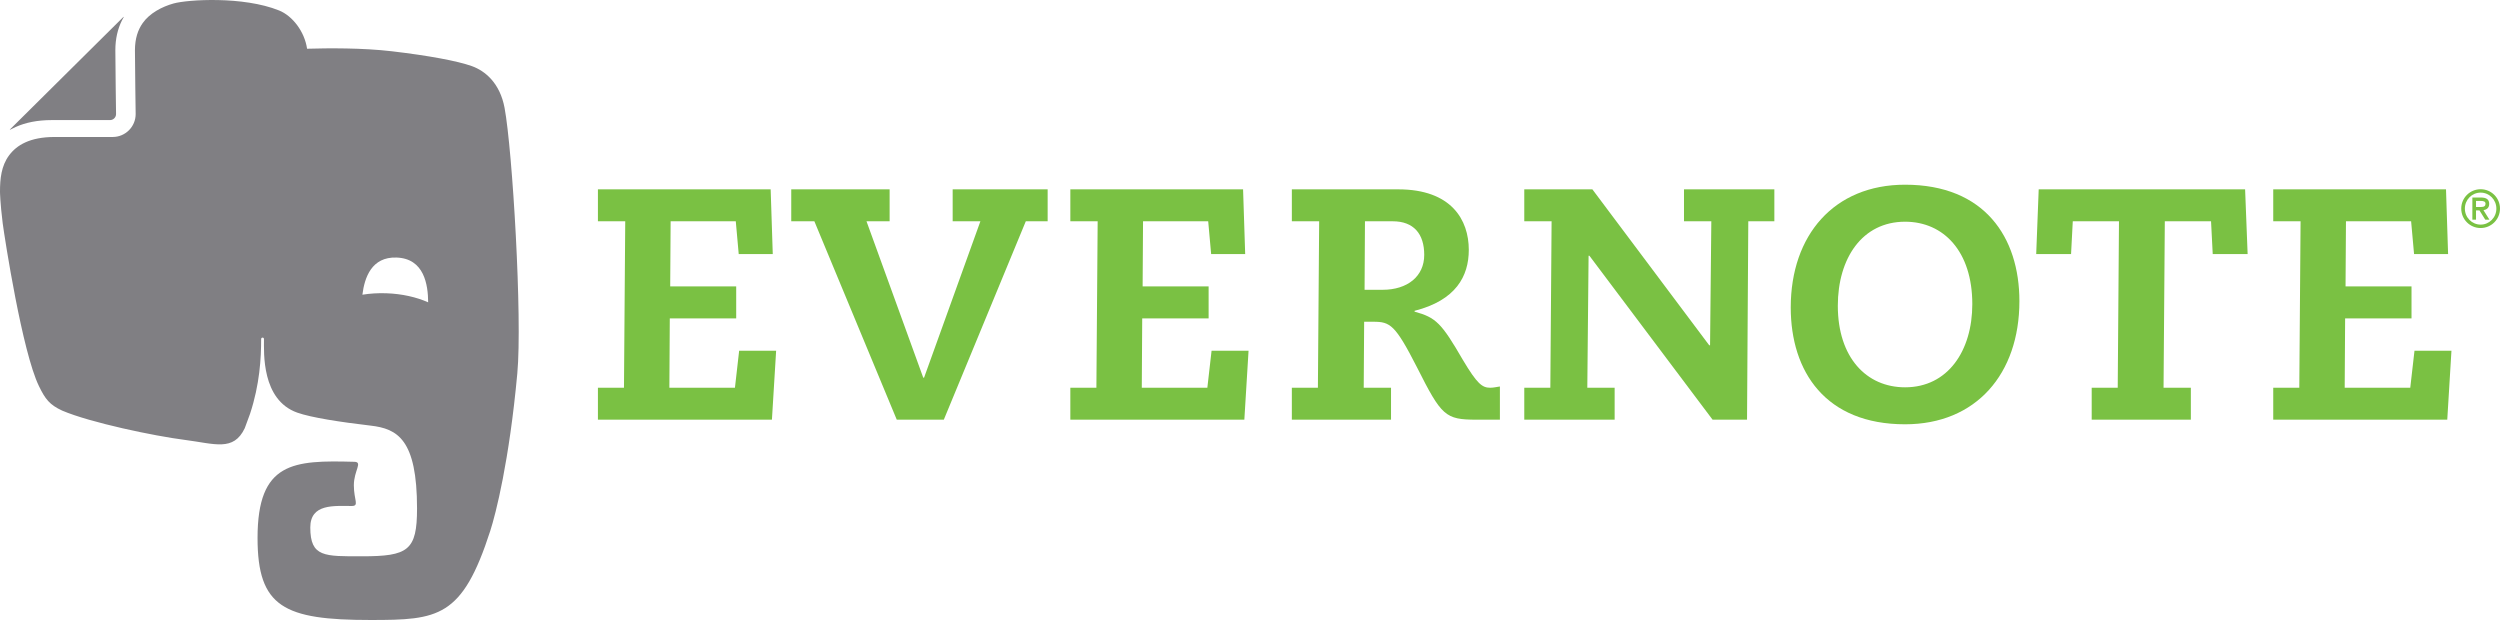
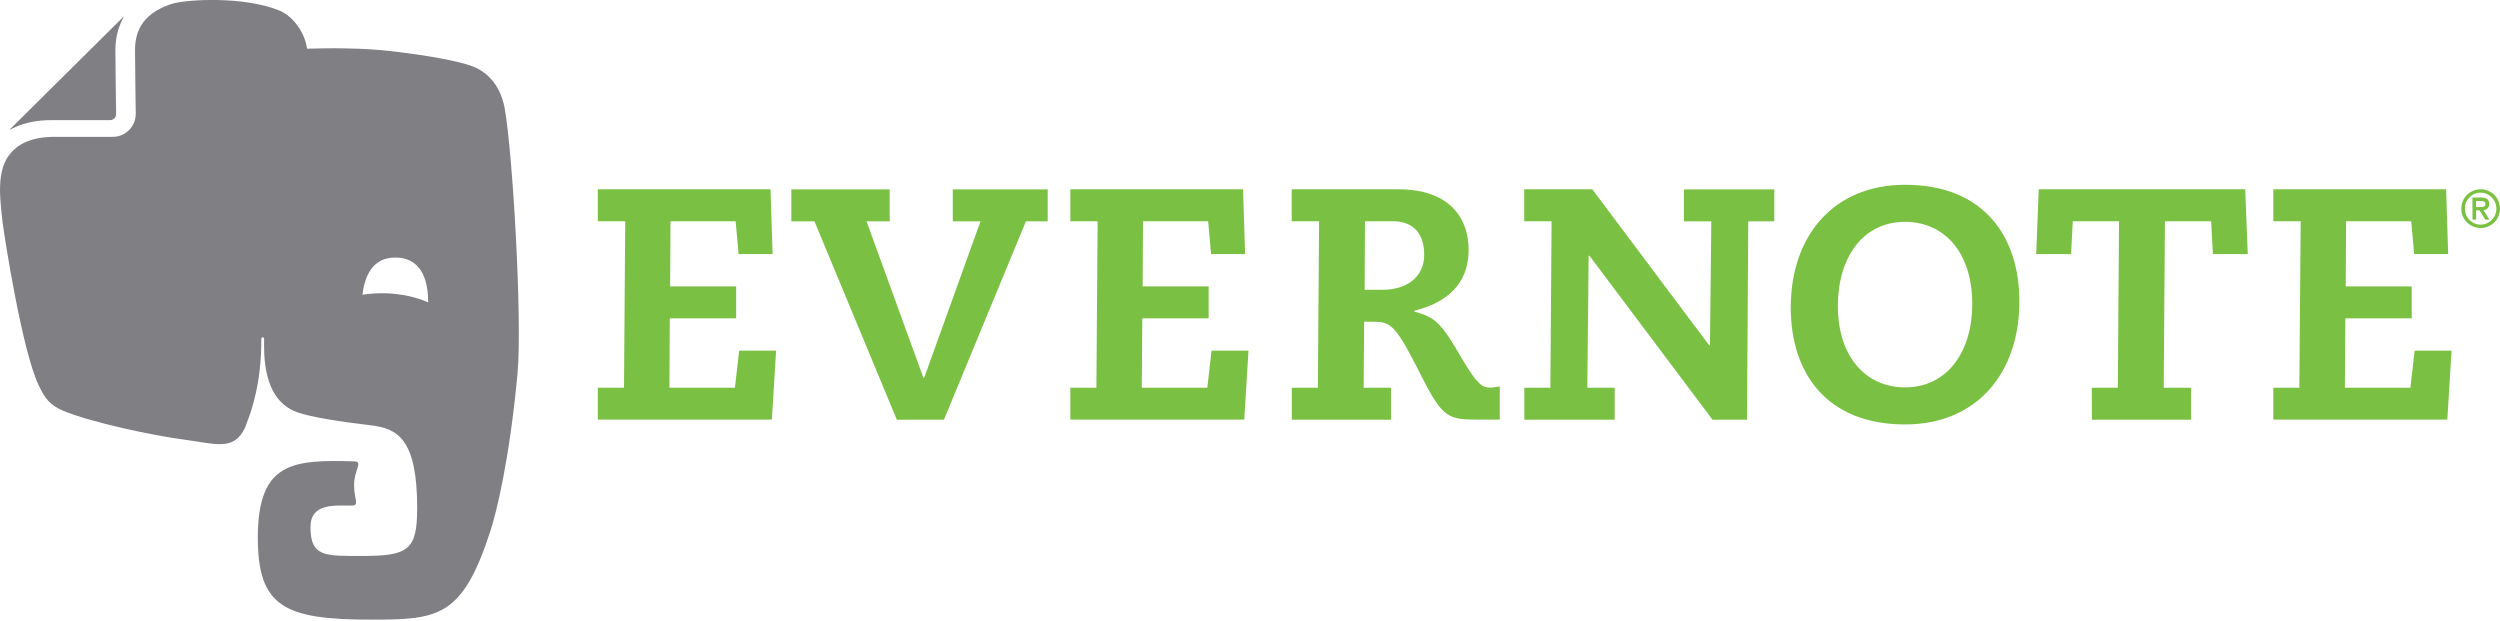
- <svg xmlns="http://www.w3.org/2000/svg" version="1.1" id="Layer_1" x="0px" y="0px" width="2339.356px" height="580.152px" viewBox="123.101 69.986 2339.356 580.152" enable-background="new 123.101 69.986 2339.356 580.152" xml:space="preserve">
-   <path fill="#807F83" d="M171.582,182.353c0,0,0,0,0.036,0h54.447c3.12,0,5.629-2.541,5.635-5.637c0-0.02-0.661-46.685-0.661-59.662 V116.9c0-10.658,2.237-19.95,6.133-27.737l1.862-3.497c-0.208,0.035-0.417,0.137-0.624,0.345L132.618,190.919 c-0.207,0.17-0.336,0.391-0.396,0.618c2.188-1.083,5.18-2.563,5.603-2.749C147.038,184.631,158.209,182.353,171.582,182.353z M595.25,170.93c-4.325-23.152-18.09-34.562-30.535-39.048c-13.427-4.853-40.652-9.88-74.86-13.912 c-27.521-3.241-59.868-2.983-79.407-2.379c-2.346-16.062-13.611-30.736-26.217-35.816c-33.588-13.519-85.48-10.253-98.805-6.519 c-10.587,2.959-22.306,9.023-28.828,18.368c-4.374,6.242-7.204,14.239-7.226,25.411c0,6.323,0.176,21.218,0.337,34.452 c0.16,13.275,0.334,25.148,0.334,25.229c-0.006,11.819-9.585,21.438-21.456,21.453h-54.456c-11.616,0-20.491,1.952-27.271,5.032 c-6.79,3.083-11.599,7.239-15.253,12.156c-7.273,9.764-8.536,21.813-8.506,34.109c0,0,0.107,10.048,2.528,29.496 c2.013,15.048,18.332,120.17,33.832,152.142c6.01,12.438,10.013,17.619,21.82,23.103c26.307,11.263,86.396,23.793,114.559,27.381 c28.112,3.597,45.756,11.158,56.271-10.889c0.035-0.056,2.105-5.485,4.955-13.451c9.129-27.663,10.398-52.208,10.398-69.97 c0-1.807,2.65-1.889,2.65,0c0,12.539-2.396,56.915,31.126,68.819c13.232,4.693,40.685,8.877,68.578,12.146 c25.221,2.897,43.523,12.823,43.523,77.529c0,39.366-8.269,44.765-51.495,44.765c-35.04,0-48.395,0.907-48.395-26.931 c0-22.499,22.252-20.142,38.744-20.142c7.366,0,2.02-5.479,2.02-19.359c0-13.809,8.636-21.79,0.468-21.992 c-57.027-1.569-90.583-0.065-90.583,71.256c0,64.747,24.778,76.77,105.717,76.77c63.46,0,85.83-2.077,112.032-83.381 c5.188-16.05,17.727-65.03,25.315-147.271C611.965,367.488,602.644,210.542,595.25,170.93z M484.627,344.405 c-7.84-0.274-15.381,0.221-22.413,1.351c1.979-15.983,8.576-35.595,31.946-34.774c25.87,0.89,29.495,25.341,29.587,41.903 C512.839,348.021,499.335,344.922,484.627,344.405z" />
-   <path fill="#7AC143" d="M2444.329,247.055c10.038,0,18.128,8.134,18.128,18.125c0,10.025-8.09,18.18-18.128,18.18 c-10.055,0-18.144-8.155-18.144-18.18C2426.186,255.189,2434.273,247.055,2444.329,247.055z M2444.329,280.158 c8.101,0,14.733-6.613,14.733-14.978c0-8.357-6.634-14.957-14.733-14.957c-8.114,0-14.744,6.6-14.744,14.957 C2429.585,273.545,2436.215,280.158,2444.329,280.158z M2436.592,254.812h7.976c5.124,0,7.782,1.79,7.782,5.973 c0,3.784-2.405,5.36-5.358,5.906l5.584,8.866h-3.901l-5.452-8.699h-3.21v8.699h-3.418v-20.745H2436.592z M2440.01,263.688h4.557 c3.307,0,4.338-1.13,4.338-3.075c0-1.926-1.637-2.616-4.338-2.616h-4.557V263.688z" />
+ <svg xmlns="http://www.w3.org/2000/svg" version="1.1" id="Layer_1" x="0px" y="0px" viewBox="1043.1 29.8 2064.5 512" enable-background="new 1043.1 29.8 2064.5 512" xml:space="preserve">
+   <path fill="#807F83" d="M1085.9,129C1085.9,129,1085.9,129,1085.9,129h48.1c2.8,0,5-2.2,5-5c0,0-0.6-41.2-0.6-52.7v-0.1  c0-9.4,2-17.6,5.4-24.5l1.6-3.1c-0.2,0-0.4,0.1-0.6,0.3l-93.4,92.6c-0.2,0.2-0.3,0.3-0.3,0.5c1.9-1,4.6-2.3,4.9-2.4  C1064.2,131,1074.1,129,1085.9,129z M1459.8,118.9c-3.8-20.4-16-30.5-26.9-34.5c-11.8-4.3-35.9-8.7-66.1-12.3  c-24.3-2.9-52.8-2.6-70.1-2.1c-2.1-14.2-12-27.1-23.1-31.6c-29.6-11.9-75.4-9-87.2-5.8c-9.3,2.6-19.7,8-25.4,16.2  c-3.9,5.5-6.4,12.6-6.4,22.4c0,5.6,0.2,18.7,0.3,30.4c0.1,11.7,0.3,22.2,0.3,22.3c0,10.4-8.5,18.9-18.9,18.9h-48.1  c-10.3,0-18.1,1.7-24.1,4.4c-6,2.7-10.2,6.4-13.5,10.7c-6.4,8.6-7.5,19.3-7.5,30.1c0,0,0.1,8.9,2.2,26  c1.8,13.3,16.2,106.1,29.9,134.3c5.3,11,8.8,15.5,19.3,20.4c23.2,9.9,76.2,21,101.1,24.2c24.8,3.2,40.4,9.8,49.7-9.6  c0,0,1.9-4.8,4.4-11.9c8.1-24.4,9.2-46.1,9.2-61.8c0-1.6,2.3-1.7,2.3,0c0,11.1-2.1,50.2,27.5,60.7c11.7,4.1,35.9,7.8,60.5,10.7  c22.3,2.6,38.4,11.3,38.4,68.4c0,34.7-7.3,39.5-45.4,39.5c-30.9,0-42.7,0.8-42.7-23.8c0-19.9,19.6-17.8,34.2-17.8  c6.5,0,1.8-4.8,1.8-17.1c0-12.2,7.6-19.2,0.4-19.4c-50.3-1.4-79.9-0.1-79.9,62.9c0,57.1,21.9,67.8,93.3,67.8  c56,0,75.7-1.8,98.9-73.6c4.6-14.2,15.6-57.4,22.3-130C1474.5,292.4,1466.3,153.9,1459.8,118.9z M1362.2,272  c-6.9-0.2-13.6,0.2-19.8,1.2c1.7-14.1,7.6-31.4,28.2-30.7c22.8,0.8,26,22.4,26.1,37C1387.1,275.2,1375.1,272.5,1362.2,272z" />
+   <path fill="#7AC143" d="M3091.6,186.1c8.9,0,16,7.2,16,16c0,8.8-7.1,16-16,16c-8.9,0-16-7.2-16-16  C3075.6,193.3,3082.8,186.1,3091.6,186.1z M3091.6,215.3c7.1,0,13-5.8,13-13.2c0-7.4-5.9-13.2-13-13.2c-7.2,0-13,5.8-13,13.2  C3078.6,209.5,3084.5,215.3,3091.6,215.3z M3084.8,192.9h7c4.5,0,6.9,1.6,6.9,5.3c0,3.3-2.1,4.7-4.7,5.2l4.9,7.8h-3.4l-4.8-7.7h-2.8  v7.7h-3L3084.8,192.9L3084.8,192.9L3084.8,192.9z M3087.8,200.8h4c2.9,0,3.8-1,3.8-2.7c0-1.7-1.4-2.3-3.8-2.3h-4V200.8z" />
  <g>
-     <path fill="#7AC143" d="M682.602,432.812h24.38l1.176-155.764h-25.556v-29.885H844.24l1.97,60.571h-31.858l-2.748-30.686h-60.97 l-0.395,60.96h61.755v29.902H749.85l-0.387,64.9h61.354l3.938-34.63h34.607l-3.933,64.513H682.602V432.812z" />
-     <path fill="#7AC143" d="M1103.431,277.048h-20.446l-76.711,185.646h-44.039l-77.096-185.646h-21.633v-29.885h92.049v29.885h-21.636 l53.092,146.322h0.78l52.708-146.322h-25.948v-29.885h88.88V277.048z" />
-     <path fill="#7AC143" d="M1124.665,432.812h24.38l1.184-155.764h-25.563v-29.885h161.637l1.97,60.571h-31.853l-2.758-30.686h-60.966 l-0.392,60.96h61.755v29.902h-62.139l-0.402,64.9h61.352l3.947-34.63h34.609l-3.938,64.513h-162.821L1124.665,432.812 L1124.665,432.812z" />
-     <path fill="#7AC143" d="M1331.936,432.812h24.38l1.178-155.764h-25.558v-29.885h99.505c49.964,0,66.072,28.714,66.072,56.633 c0,24.781-12.182,47.202-50.737,57.033v0.783c20.057,5.502,25.188,10.621,45.241,45.236c13.357,22.424,18.079,25.963,25.564,25.963 c3.14,0,6.282-0.794,9.04-1.18v31.062h-22.033c-29.109,0-32.626-3.527-55.435-48.773c-20.472-40.113-25.192-42.861-40.925-42.861 h-8.637l-0.401,61.754h25.552v29.882h-92.809v-29.884H1331.936z M1399.99,341.157h16.901c23.196,0,38.921-12.58,38.921-32.632 c0-19.669-9.813-31.476-29.491-31.476h-25.968L1399.99,341.157z" />
-     <path fill="#7AC143" d="M1724.46,277.048h-25.575v-29.885h84.556v29.885h-24.388l-1.178,185.646h-32.25l-115.242-153.39h-0.78 l-1.19,123.508h25.577v29.882h-84.562v-29.882h24.387l1.178-155.765h-25.562v-29.885h63.718l109.339,145.921h0.786L1724.46,277.048 z" />
-     <path fill="#7AC143" d="M1905.757,242.822c74.345,0,106.985,49.167,106.985,108.964c0,68.04-40.522,115.227-106.985,115.227 c-74.339,0-106.983-49.157-106.983-109.32C1798.773,290.044,1839.271,242.822,1905.757,242.822z M1905.757,432.412 c40.105,0,62.914-34.229,62.914-77.884c0-49.148-26.723-77.076-62.914-77.076c-40.123,0-62.93,34.213-62.93,78.66 C1842.827,404.491,1869.573,432.412,1905.757,432.412z" />
-     <path fill="#7AC143" d="M2080.381,432.812h24.368l1.176-155.764h-43.237l-1.607,30.686h-32.614l2.336-60.571h193.141l2.357,60.571 h-32.659l-1.57-30.686h-43.264l-1.182,155.764h25.553v29.883h-92.795v-29.883H2080.381z" />
-     <path fill="#7AC143" d="M2250.264,432.812h24.389l1.19-155.764h-25.579v-29.885h161.672l1.951,60.571h-31.848l-2.752-30.686 h-60.963l-0.394,60.96h61.728v29.902h-62.125l-0.401,64.9h61.352l3.957-34.63h34.587l-3.917,64.513h-162.847V432.812 L2250.264,432.812z" />
+     <path fill="#7AC143" d="M1536.9,350h21.5l1-137.5h-22.6v-26.4h142.6l1.7,53.5h-28.1l-2.4-27.1h-53.8l-0.3,53.8h54.5v26.4h-54.8   l-0.3,57.3h54.1l3.5-30.6h30.5l-3.5,56.9h-143.7V350z" />
+     <path fill="#7AC143" d="M1908.3,212.6h-18l-67.7,163.8h-38.9l-68-163.8h-19.1v-26.4h81.2v26.4h-19.1l46.9,129.1h0.7l46.5-129.1   h-22.9v-26.4h78.4V212.6z" />
+     <path fill="#7AC143" d="M1927,350h21.5l1-137.5H1927v-26.4h142.6l1.7,53.5h-28.1l-2.4-27.1H1987l-0.3,53.8h54.5v26.4h-54.8   L1986,350h54.1l3.5-30.6h30.5l-3.5,56.9H1927L1927,350L1927,350z" />
+     <path fill="#7AC143" d="M2109.9,350h21.5l1-137.5h-22.6v-26.4h87.8c44.1,0,58.3,25.3,58.3,50c0,21.9-10.8,41.7-44.8,50.3v0.7   c17.7,4.9,22.2,9.4,39.9,39.9c11.8,19.8,16,22.9,22.6,22.9c2.8,0,5.5-0.7,8-1v27.4h-19.4c-25.7,0-28.8-3.1-48.9-43   c-18.1-35.4-22.2-37.8-36.1-37.8h-7.6l-0.4,54.5h22.6v26.4h-81.9L2109.9,350L2109.9,350L2109.9,350z M2170,269.1h14.9   c20.5,0,34.3-11.1,34.3-28.8c0-17.4-8.7-27.8-26-27.8h-22.9L2170,269.1z" />
+     <path fill="#7AC143" d="M2456.3,212.6h-22.6v-26.4h74.6v26.4h-21.5l-1,163.8h-28.5L2355.7,241h-0.7l-1.1,109h22.6v26.4h-74.6V350   h21.5l1-137.5h-22.6v-26.4h56.2l96.5,128.8h0.7L2456.3,212.6z" />
+     <path fill="#7AC143" d="M2616.3,182.4c65.6,0,94.4,43.4,94.4,96.2c0,60-35.8,101.7-94.4,101.7c-65.6,0-94.4-43.4-94.4-96.5   C2521.9,224,2557.7,182.4,2616.3,182.4z M2616.3,349.7c35.4,0,55.5-30.2,55.5-68.7c0-43.4-23.6-68-55.5-68   c-35.4,0-55.5,30.2-55.5,69.4C2560.8,325,2584.4,349.7,2616.3,349.7z" />
+     <path fill="#7AC143" d="M2770.5,350h21.5l1-137.5h-38.2l-1.4,27.1h-28.8l2.1-53.5h170.5l2.1,53.5h-28.8l-1.4-27.1h-38.2l-1,137.5   h22.6v26.4h-81.9L2770.5,350L2770.5,350z" />
+     <path fill="#7AC143" d="M2920.4,350h21.5l1.1-137.5h-22.6v-26.4h142.7l1.7,53.5h-28.1l-2.4-27.1h-53.8l-0.3,53.8h54.5v26.4h-54.8   l-0.4,57.3h54.1l3.5-30.6h30.5l-3.5,56.9h-143.7V350L2920.4,350z" />
  </g>
</svg>
